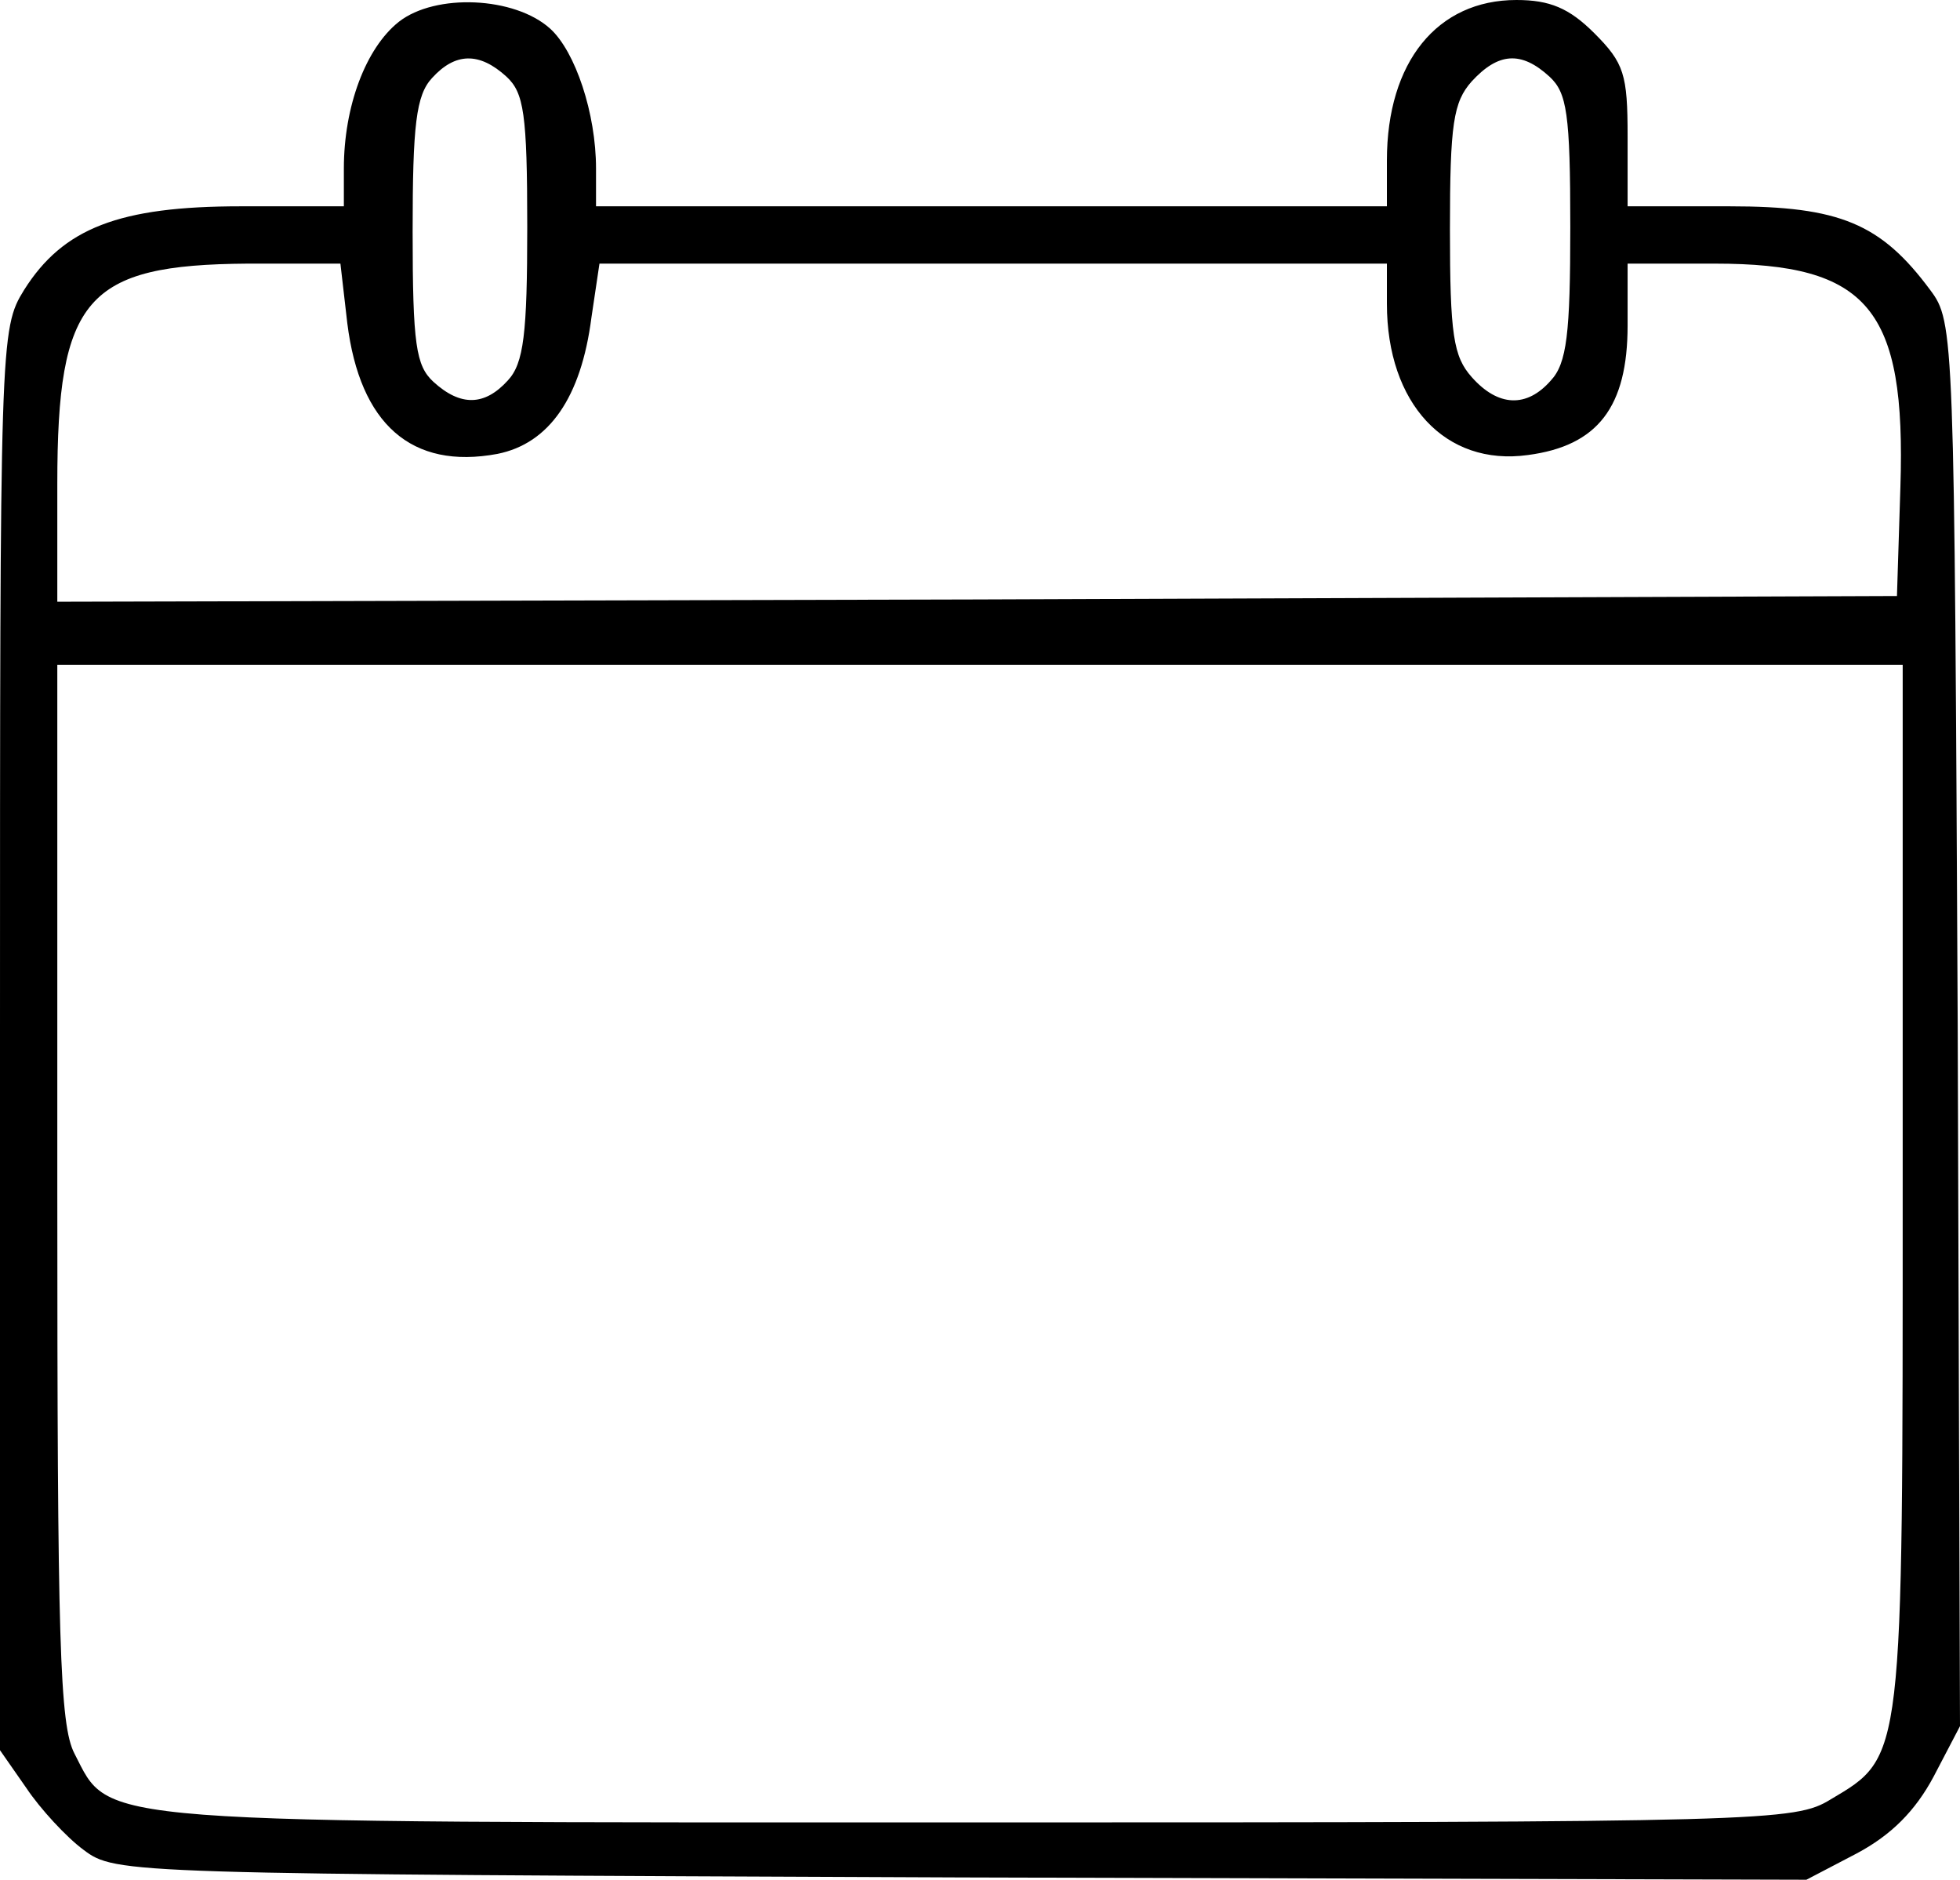
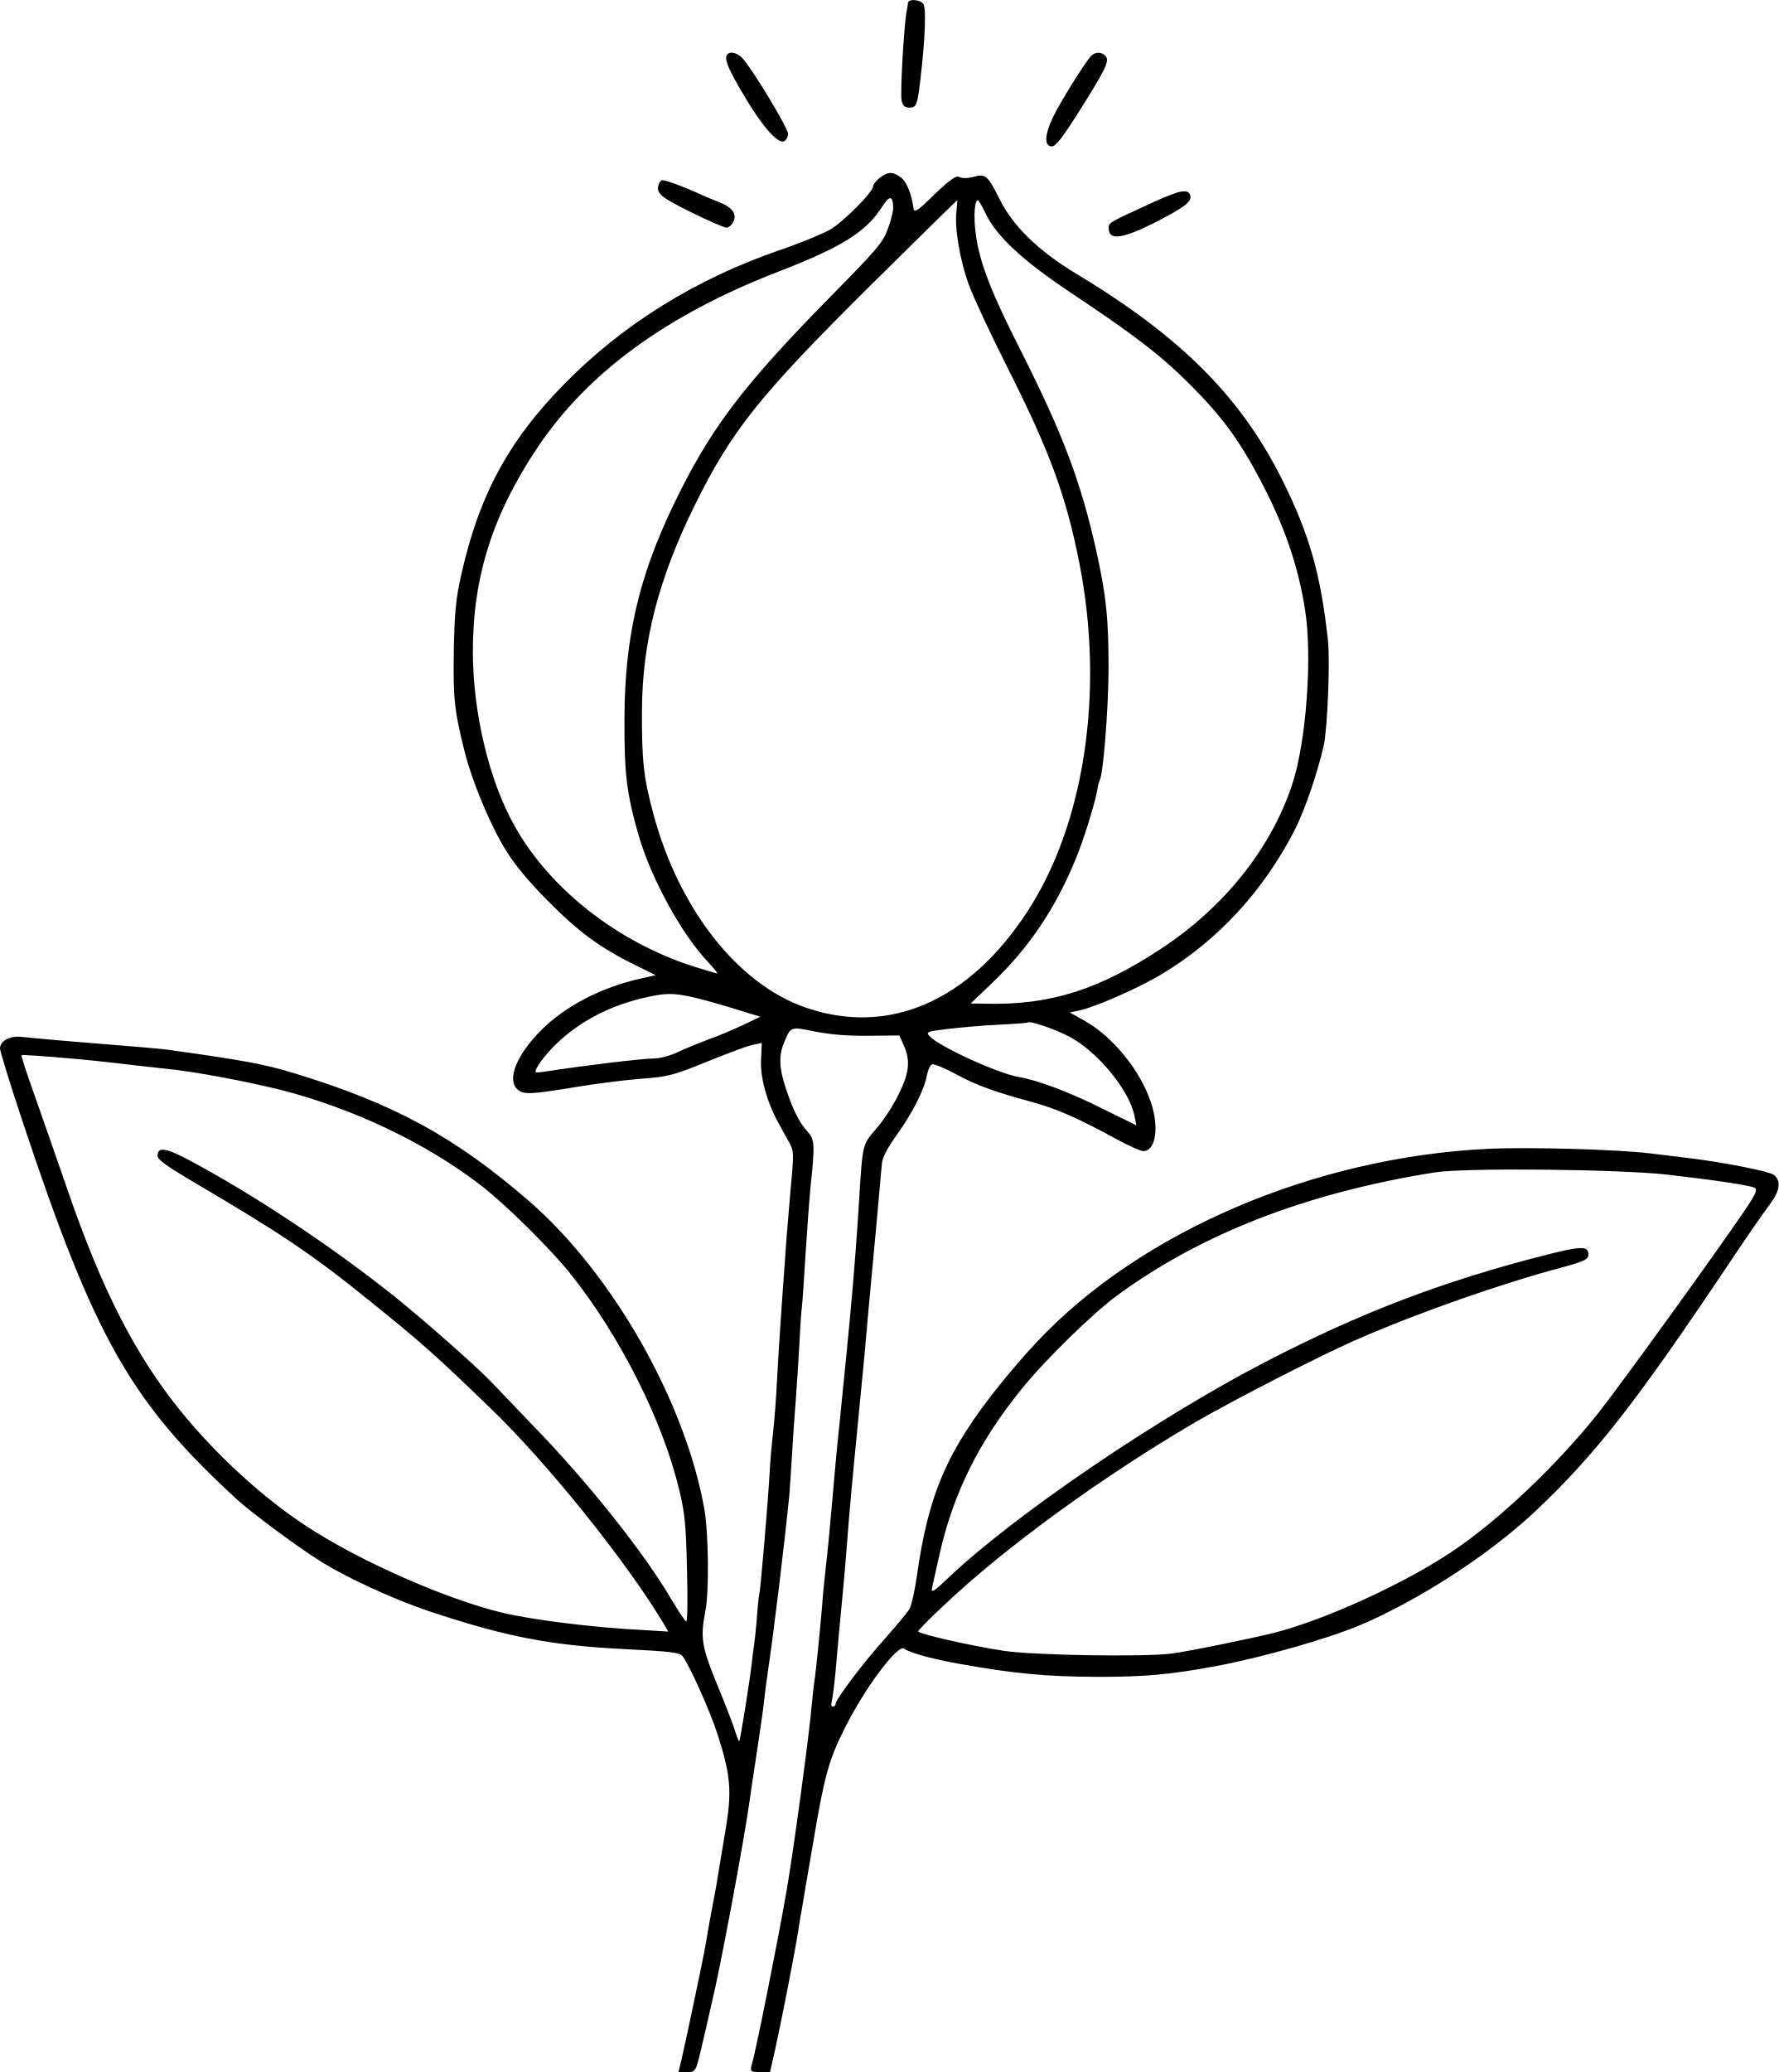
- <svg xmlns="http://www.w3.org/2000/svg" version="1.0" width="171pt" height="164pt" viewBox="0 0 171 164" preserveAspectRatio="xMidYMid meet">
-   <g transform="translate(0,164) scale(0.1,-0.1)" fill="#000000" stroke="none">
-     <path d="M348 1621 c-29 -23 -48 -74 -48 -128 l0 -33 -90 0 c-106 0 -155 -19 -189 -73 -21 -34 -21 -42 -21 -654 l0 -620 23 -33 c12 -18 35 -43 50 -54 28 -21 35 -21 766 -24 l737 -2 44 23 c30 16 51 37 67 67 l23 44 -2 612 c-3 604 -3 613 -24 641 -43 58 -79 73 -175 73 l-89 0 0 61 c0 54 -3 64 -29 90 -22 22 -39 29 -68 29 -69 0 -113 -54 -113 -140 l0 -40 -345 0 -345 0 0 33 c0 48 -18 102 -40 122 -31 28 -100 31 -132 6z m94 -48 c15 -14 18 -32 18 -131 0 -93 -3 -119 -17 -134 -20 -22 -41 -23 -65 -1 -15 14 -18 32 -18 131 0 93 3 119 17 134 20 22 41 23 65 1z m910 0 c15 -14 18 -32 18 -131 0 -93 -3 -119 -17 -134 -21 -24 -46 -23 -69 3 -16 18 -19 37 -19 129 0 92 3 111 19 129 23 25 43 27 68 4z m-1049 -215 c11 -88 56 -128 131 -114 45 9 73 49 82 119 l7 47 343 0 344 0 0 -35 c0 -87 51 -142 123 -132 61 8 87 42 87 113 l0 54 76 0 c134 0 167 -39 162 -195 l-3 -95 -803 -3 -802 -2 0 103 c0 162 25 191 166 192 l81 0 6 -52z m1357 -753 c0 -503 1 -497 -63 -535 -31 -19 -55 -20 -745 -20 -782 0 -755 -2 -787 60 -13 25 -15 97 -15 490 l0 460 805 0 805 0 0 -455z" />
+ <svg xmlns="http://www.w3.org/2000/svg" version="1.0" width="711pt" height="828pt" viewBox="0 0 711 828" preserveAspectRatio="xMidYMid meet">
+   <g transform="translate(0,828) scale(0.1,-0.1)" fill="#000000" stroke="none">
+     <path d="M3629 8268 c0 -7 -3 -22 -5 -33 -10 -47 -27 -333 -20 -358 5 -20 13 -27 30 -27 29 0 33 9 45 113 19 162 24 287 11 302 -15 18 -60 20 -61 3z" />
+     <path d="M2904 8057 c-7 -20 11 -60 73 -164 69 -117 131 -187 156 -178 9 4 17 18 17 30 0 23 -142 259 -183 303 -23 24 -55 29 -63 9z" />
+     <path d="M4359 8054 c-31 -37 -122 -184 -150 -242 -34 -71 -36 -117 -4 -117 14 0 42 35 102 130 109 172 129 211 113 230 -16 19 -44 19 -61 -1z" />
+     <path d="M3516 7569 c-14 -11 -26 -26 -26 -33 0 -23 -116 -140 -171 -173 -30 -17 -121 -55 -204 -83 -333 -115 -624 -295 -857 -532 -225 -228 -344 -448 -415 -768 -21 -94 -26 -148 -29 -295 -3 -197 1 -240 44 -412 30 -118 102 -291 164 -391 36 -58 90 -124 168 -202 121 -123 211 -189 348 -256 l83 -41 -58 -13 c-159 -35 -303 -110 -400 -207 -98 -98 -138 -197 -95 -236 25 -22 50 -21 227 8 83 14 202 29 265 34 99 7 129 14 215 48 166 67 209 82 240 89 l30 6 -3 -67 c-4 -70 24 -171 70 -253 11 -20 29 -54 41 -75 20 -36 21 -42 8 -180 -7 -78 -14 -169 -17 -202 -2 -33 -11 -152 -19 -265 -8 -113 -17 -257 -20 -320 -3 -63 -10 -151 -15 -195 -5 -44 -12 -118 -14 -165 -7 -122 -36 -462 -41 -480 -2 -8 -7 -53 -10 -100 -4 -47 -9 -94 -11 -105 -2 -11 -6 -42 -9 -70 -7 -65 -46 -309 -50 -313 -2 -2 -11 21 -20 50 -9 29 -42 112 -72 185 -58 142 -64 179 -44 282 16 77 13 312 -3 407 -76 432 -367 944 -701 1234 -297 257 -539 389 -935 510 -121 37 -194 51 -508 95 -18 3 -146 14 -285 25 -139 11 -271 23 -295 26 -49 7 -92 -14 -92 -46 0 -11 40 -140 89 -288 289 -869 432 -1122 857 -1513 53 -49 234 -184 327 -243 106 -68 297 -156 443 -205 304 -101 481 -136 779 -151 186 -9 222 -14 233 -28 28 -36 111 -221 141 -315 52 -164 57 -225 31 -380 -12 -72 -24 -145 -27 -162 -2 -16 -12 -75 -23 -130 -10 -55 -22 -118 -25 -140 -4 -22 -9 -51 -12 -65 -9 -49 -74 -356 -87 -412 l-14 -58 34 0 c37 0 34 -6 69 145 9 39 23 99 31 135 34 141 124 623 149 795 2 17 15 104 29 195 14 91 28 190 31 220 3 30 10 82 15 115 22 146 67 517 85 700 2 28 7 95 10 150 3 55 10 154 15 220 5 66 12 170 15 230 3 61 7 128 10 150 3 22 9 119 15 215 6 96 15 218 20 270 18 167 16 187 -12 218 -32 34 -59 87 -88 176 -26 79 -28 129 -5 182 26 62 25 62 122 42 61 -12 127 -18 213 -17 l125 1 17 -38 c28 -63 23 -112 -22 -201 -21 -43 -61 -104 -89 -135 -54 -63 -53 -59 -67 -283 -15 -245 -31 -430 -79 -900 -9 -82 -22 -226 -30 -320 -8 -93 -19 -208 -25 -255 -5 -47 -12 -113 -14 -148 -8 -96 -26 -274 -31 -302 -2 -14 -7 -54 -10 -90 -10 -119 -73 -584 -100 -740 -27 -154 -35 -193 -80 -421 -25 -125 -50 -242 -55 -260 -14 -49 -14 -49 29 -49 l39 0 21 93 c24 108 76 374 91 467 5 36 12 76 15 90 2 14 22 133 45 265 45 268 62 330 127 460 80 160 212 336 237 317 20 -16 109 -41 221 -61 218 -39 345 -51 552 -52 188 0 289 9 468 42 185 34 448 109 580 164 234 99 517 282 700 454 240 226 404 436 772 986 66 99 139 205 162 235 45 59 52 97 23 124 -17 15 -210 53 -357 70 -27 3 -90 11 -140 17 -133 16 -486 26 -650 18 -693 -34 -1386 -331 -1799 -770 -43 -45 -110 -123 -150 -173 -210 -262 -285 -436 -331 -763 -8 -57 -21 -115 -29 -131 -8 -15 -52 -67 -96 -117 -86 -95 -200 -246 -200 -264 0 -6 -5 -11 -11 -11 -6 0 -8 8 -5 18 5 20 14 91 21 182 3 36 12 133 20 215 8 83 17 186 20 230 8 110 23 273 40 445 8 80 21 219 30 310 8 91 23 260 34 375 11 116 23 244 26 285 4 41 8 91 10 110 2 24 21 61 59 114 63 88 111 182 121 239 4 21 13 41 21 44 7 2 50 -15 96 -40 86 -46 147 -68 307 -112 96 -26 186 -66 339 -150 46 -25 92 -45 102 -45 49 0 64 93 31 193 -42 128 -152 264 -266 328 l-59 33 37 8 c67 14 239 90 332 146 224 135 405 332 530 575 40 79 90 224 116 337 15 69 26 335 17 421 -29 265 -74 423 -183 642 -166 332 -404 570 -818 820 -155 93 -257 192 -311 300 -44 89 -56 102 -93 93 -38 -10 -55 -10 -73 -2 -10 4 -41 -19 -95 -71 -65 -64 -80 -74 -83 -58 -9 62 -28 108 -50 125 -32 25 -53 25 -86 -1z m54 -121 c0 -15 -10 -53 -22 -85 -19 -52 -44 -81 -228 -268 -355 -361 -484 -532 -630 -837 -137 -286 -192 -525 -194 -843 -1 -229 8 -304 58 -478 50 -169 169 -387 273 -498 25 -27 43 -49 40 -49 -3 0 -43 12 -89 26 -307 97 -581 311 -722 565 -101 180 -165 448 -166 693 0 300 78 547 258 817 202 301 516 530 962 703 256 99 352 159 416 260 30 47 44 45 44 -6z m253 -12 c-8 -66 14 -198 50 -295 17 -47 85 -193 152 -326 171 -338 237 -518 290 -789 100 -509 20 -1039 -208 -1388 -235 -361 -556 -499 -888 -384 -271 94 -507 396 -608 776 -39 144 -46 214 -45 410 1 275 66 526 210 819 150 303 257 437 702 879 190 188 347 342 348 342 1 0 -1 -20 -3 -44z m115 -6 c43 -93 150 -192 347 -323 255 -170 355 -247 475 -367 124 -124 196 -222 280 -383 94 -179 148 -335 176 -511 31 -189 5 -535 -52 -704 -85 -254 -271 -487 -521 -652 -250 -165 -445 -227 -701 -221 l-62 1 93 89 c139 134 244 289 322 477 34 79 80 228 91 287 2 17 7 33 9 37 15 24 35 282 36 445 0 206 -9 289 -47 465 -62 280 -133 470 -302 805 -121 238 -168 359 -182 472 -9 69 -5 133 9 133 3 -1 16 -23 29 -50z m-1173 -3134 c33 -7 108 -28 167 -46 l107 -33 -69 -33 c-38 -18 -99 -44 -137 -57 -37 -14 -93 -37 -123 -51 -33 -16 -73 -26 -100 -26 -41 0 -275 -28 -410 -49 -30 -5 -56 -8 -58 -6 -9 8 32 65 80 112 95 92 220 157 363 188 77 17 106 17 180 1z m1510 -159 c113 -60 241 -216 260 -318 l7 -36 -134 66 c-131 66 -262 115 -335 127 -81 13 -320 122 -357 163 -16 17 -12 19 71 29 49 6 139 14 202 17 63 3 117 7 119 9 8 8 108 -26 167 -57z m-3840 -102 c72 -9 175 -20 230 -26 113 -11 314 -49 456 -84 291 -74 586 -215 804 -384 99 -77 275 -251 355 -351 200 -251 370 -589 436 -868 22 -91 26 -139 30 -314 3 -115 2 -208 -3 -208 -4 1 -29 38 -56 83 -109 188 -338 476 -563 707 -66 69 -136 142 -155 162 -56 60 -272 251 -397 351 -249 198 -557 403 -818 542 -93 49 -124 53 -124 16 0 -15 37 -42 148 -107 354 -209 465 -283 704 -476 207 -167 260 -214 481 -428 225 -217 533 -600 686 -852 l22 -38 -98 6 c-203 10 -447 41 -568 70 -226 55 -568 206 -780 345 -176 115 -363 287 -506 464 -179 222 -313 484 -449 880 -46 132 -106 306 -135 387 -29 81 -51 149 -49 151 5 4 207 -12 349 -28z m6230 -449 c191 -22 332 -43 349 -53 11 -6 5 -22 -32 -78 -104 -155 -496 -698 -592 -820 -166 -209 -399 -430 -584 -554 -194 -130 -507 -273 -713 -326 -93 -23 -347 -75 -411 -83 -111 -14 -550 -7 -669 11 -128 19 -343 68 -343 78 0 4 46 51 103 104 246 233 633 514 1007 733 154 89 508 271 648 331 240 105 574 222 811 285 103 28 115 35 109 62 -5 25 -40 22 -173 -12 -408 -104 -736 -229 -1120 -428 -430 -223 -1002 -612 -1263 -860 -61 -58 -72 -65 -66 -39 2 10 15 68 29 130 55 245 157 451 329 663 93 115 281 299 381 373 337 247 756 410 1270 492 123 19 730 13 930 -9z" />
+     <path d="M2634 7546 c-14 -37 3 -52 126 -113 69 -34 133 -62 143 -63 9 0 23 11 29 25 14 30 -5 56 -55 76 -18 7 -57 23 -87 37 -63 28 -128 52 -142 52 -5 0 -11 -6 -14 -14z" />
+     <path d="M4610 7472 c-188 -86 -181 -82 -178 -111 5 -42 59 -33 181 28 119 61 150 84 145 108 -6 30 -39 25 -148 -25z" />
  </g>
</svg>
